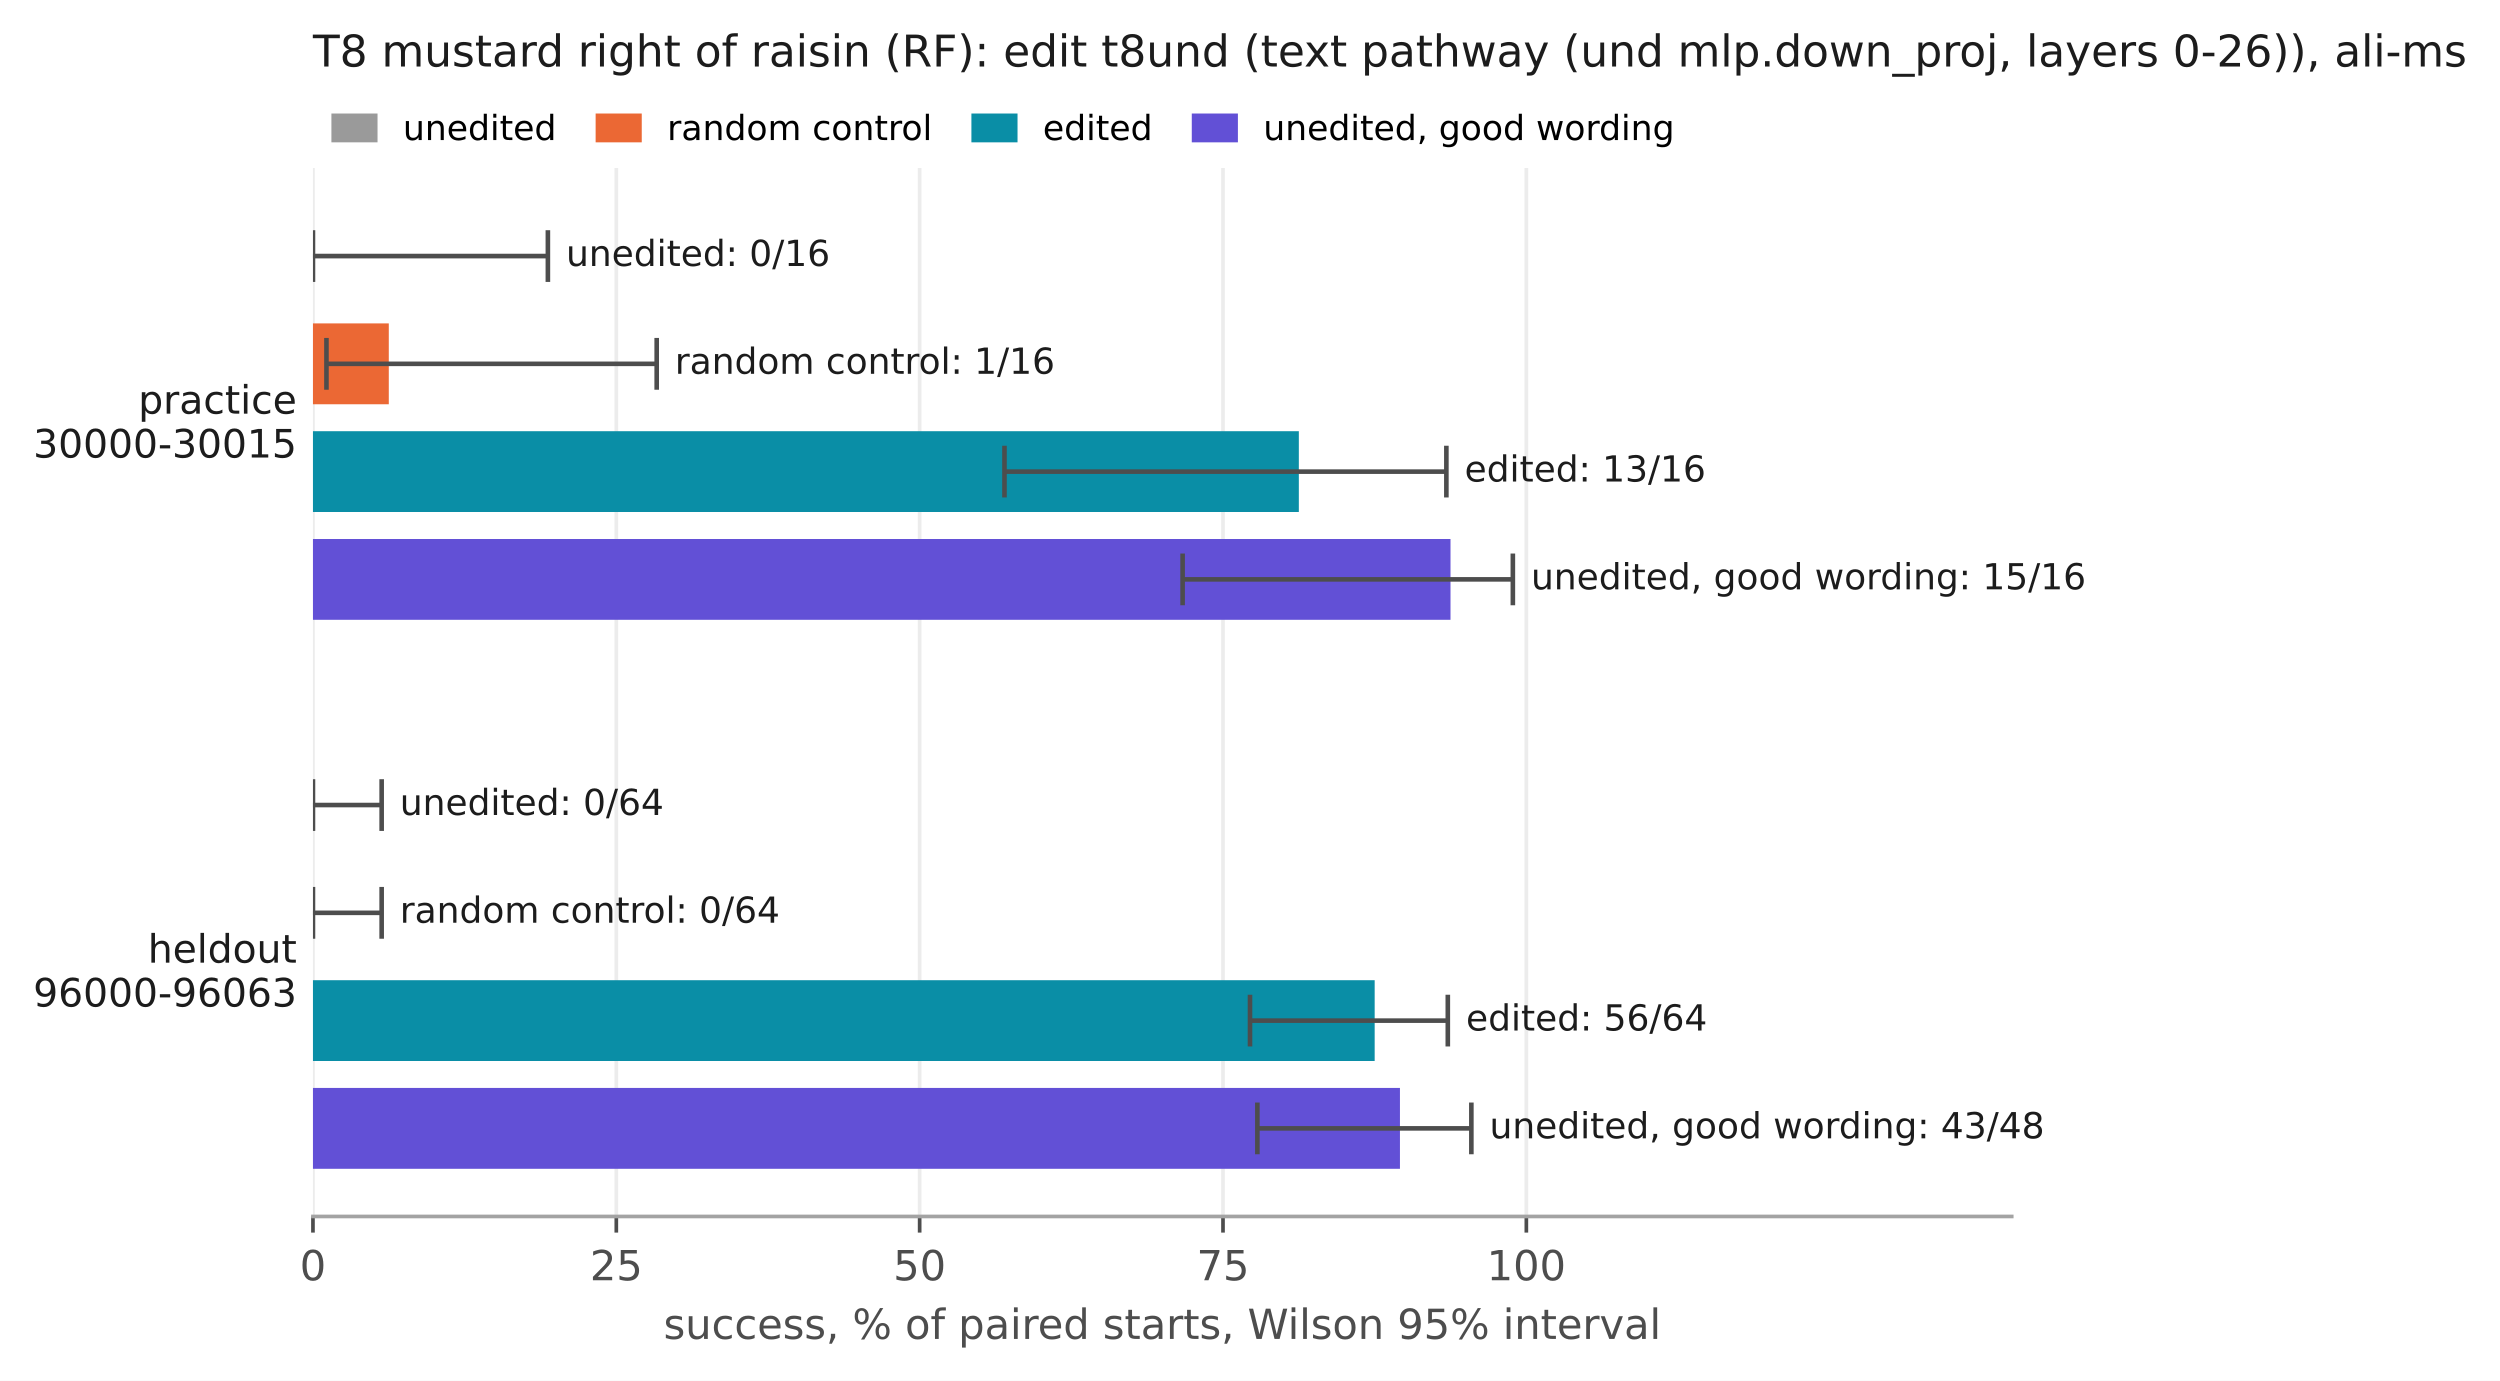
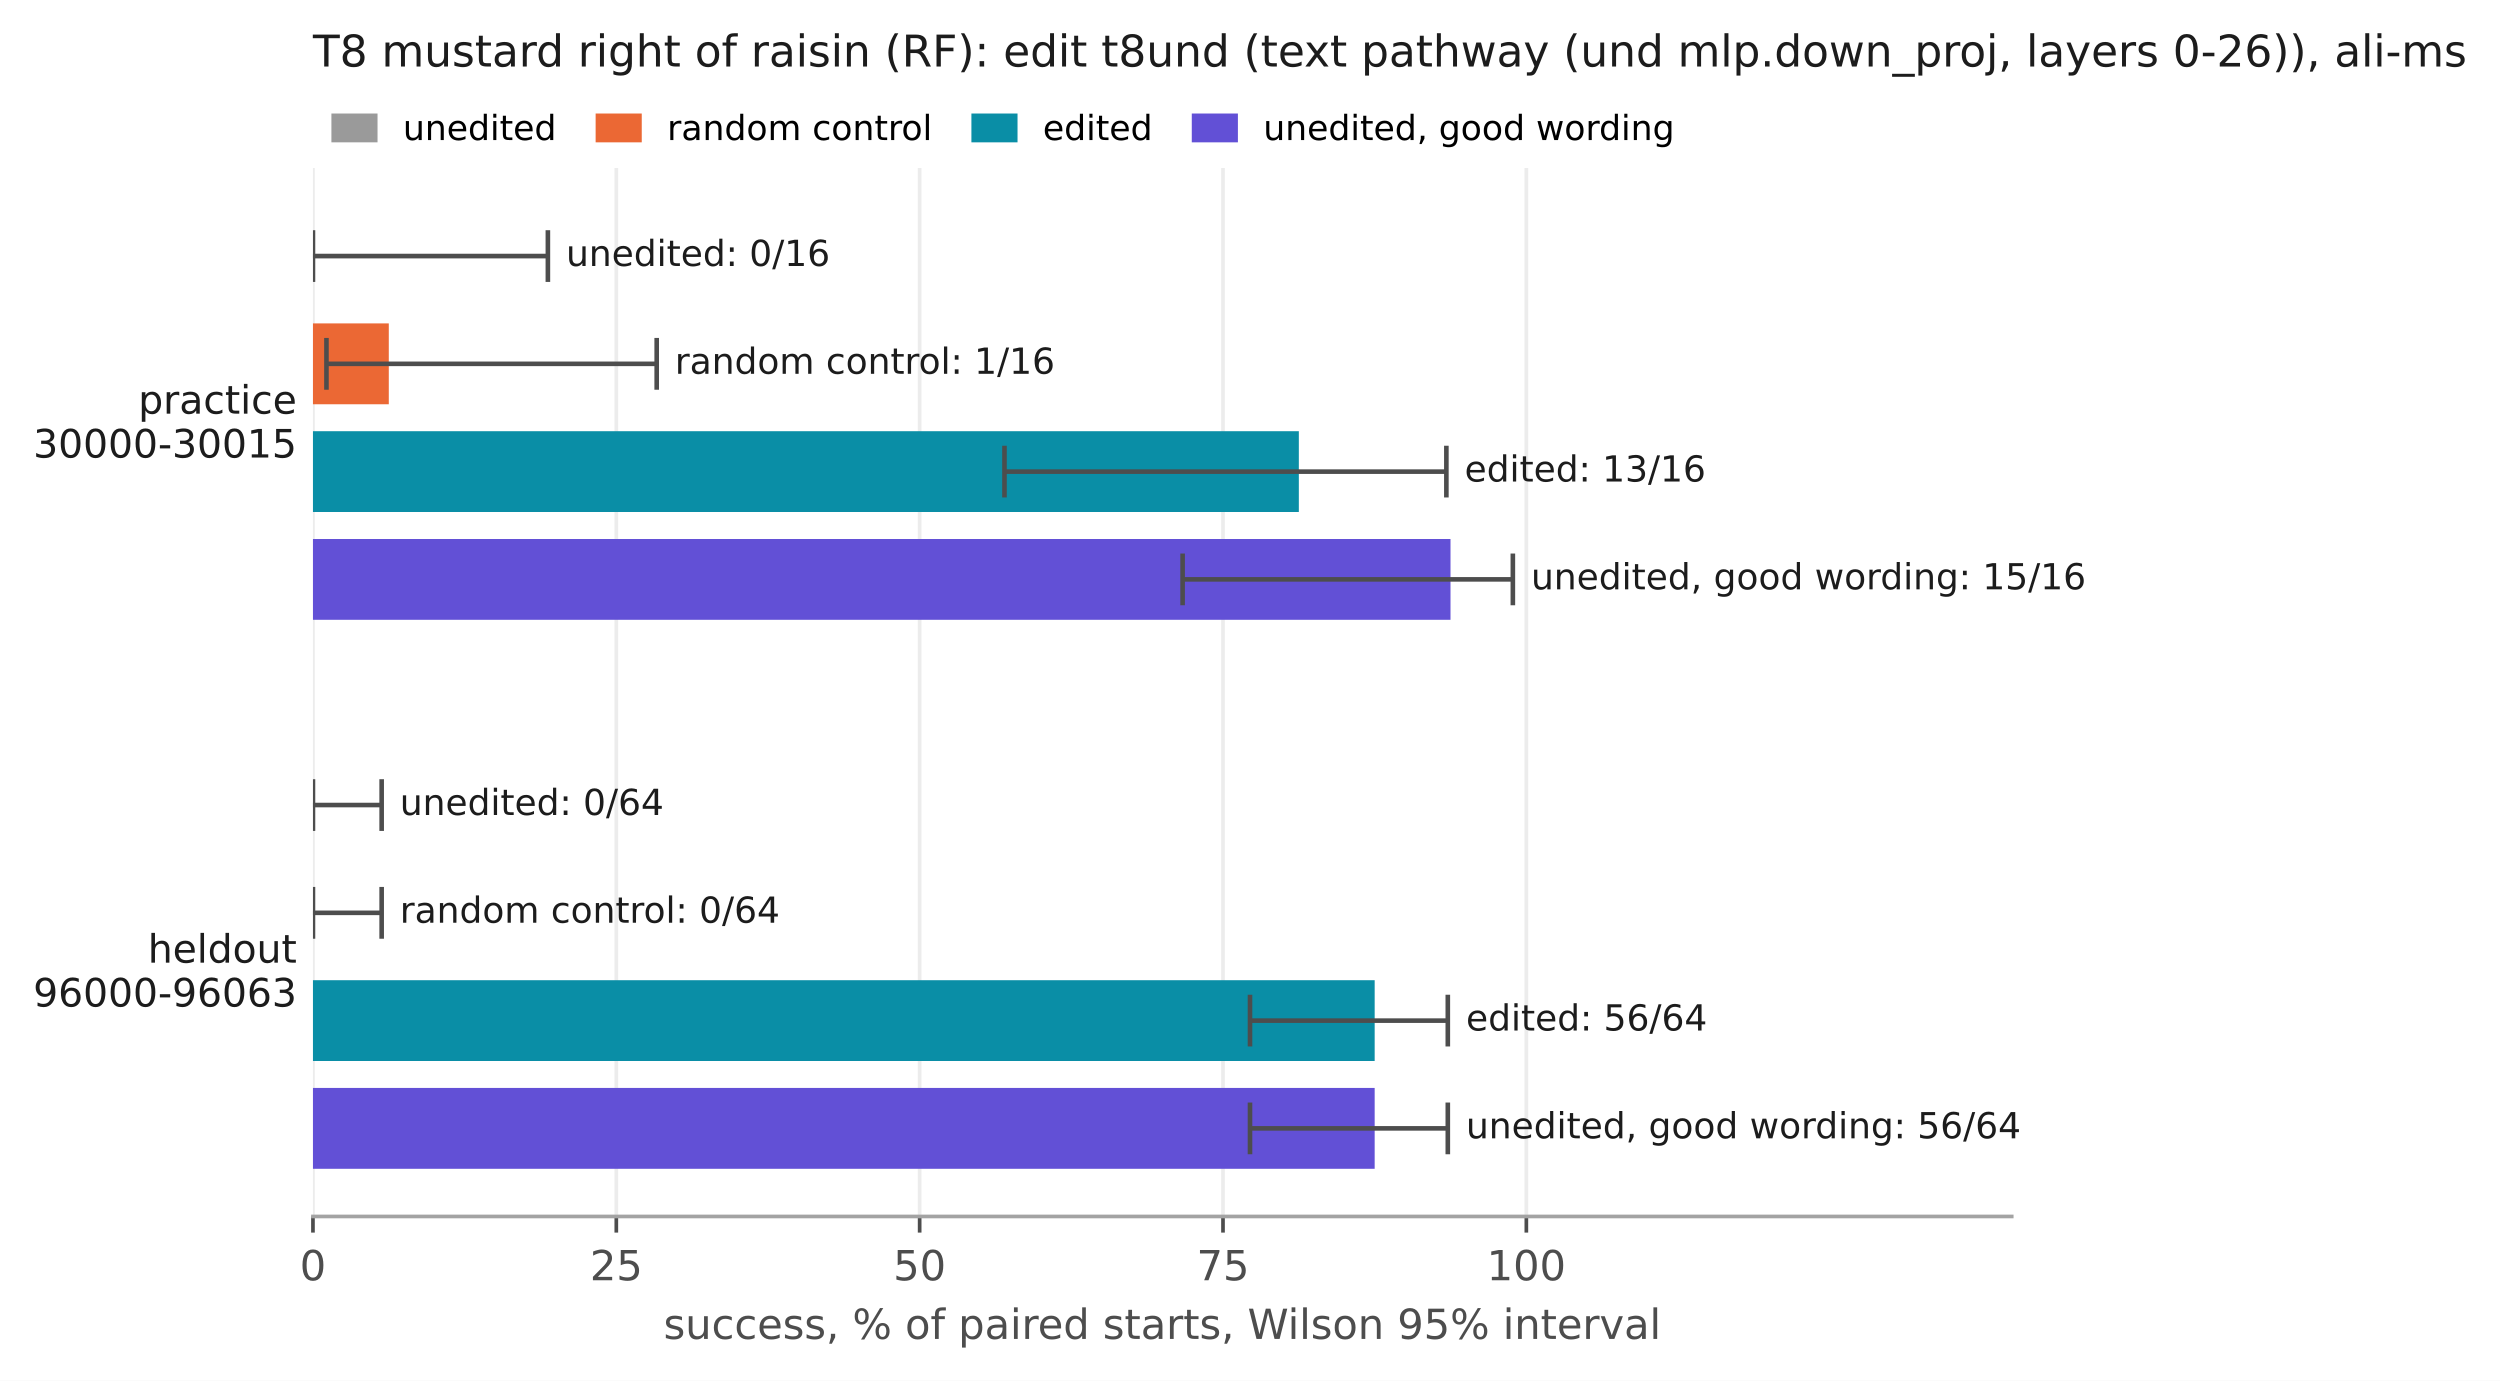
<svg xmlns="http://www.w3.org/2000/svg" xmlns:xlink="http://www.w3.org/1999/xlink" width="541.989pt" height="299.343pt" viewBox="0 0 541.989 299.343" version="1.1">
  <defs>
    <style type="text/css">*{stroke-linejoin: round; stroke-linecap: butt}</style>
  </defs>
  <g id="figure_1">
    <g id="patch_1">
      <path d="M 0 299.343  L 541.989 299.343  L 541.989 -0  L 0 -0  z " style="fill: #ffffff" />
    </g>
    <g id="axes_1">
      <g id="patch_2">
        <path d="M 67.848 263.723  L 436.128 263.723  L 436.128 36.419  L 67.848 36.419  z " style="fill: #ffffff" />
      </g>
      <g id="matplotlib.axis_1">
        <g id="xtick_1">
          <g id="line2d_1">
-             <path d="M 67.848 263.723  L 67.848 36.419  " clip-path="url(#p3dbffe7023)" style="fill: none; stroke: #ececec; stroke-width: 0.8; stroke-linecap: square" />
+             <path d="M 67.848 263.723  L 67.848 36.419  " clip-path="url(#p82fac65e1d)" style="fill: none; stroke: #ececec; stroke-width: 0.8; stroke-linecap: square" />
          </g>
          <g id="line2d_2">
            <defs>
-               <path id="m8b4e5c4370" d="M 0 0  L 0 3.5  " style="stroke: #4d4d4d; stroke-width: 0.8" />
+               <path id="m8c1d1a413c" d="M 0 0  L 0 3.5  " style="stroke: #4d4d4d; stroke-width: 0.8" />
            </defs>
            <g>
-               <use xlink:href="#m8b4e5c4370" x="67.848" y="263.723" style="fill: #4d4d4d; stroke: #4d4d4d; stroke-width: 0.8" />
+               <use xlink:href="#m8c1d1a413c" x="67.848" y="263.723" style="fill: #4d4d4d; stroke: #4d4d4d; stroke-width: 0.8" />
            </g>
          </g>
          <g id="text_1">
            <text style="font-size: 9px; font-family: 'DejaVu Sans'; text-anchor: middle; fill: #4d4d4d" x="67.848" y="277.561" transform="rotate(-0 67.84789 277.5611)">0</text>
          </g>
        </g>
        <g id="xtick_2">
          <g id="line2d_3">
-             <path d="M 133.612 263.723  L 133.612 36.419  " clip-path="url(#p3dbffe7023)" style="fill: none; stroke: #ececec; stroke-width: 0.8; stroke-linecap: square" />
+             <path d="M 133.612 263.723  L 133.612 36.419  " clip-path="url(#p82fac65e1d)" style="fill: none; stroke: #ececec; stroke-width: 0.8; stroke-linecap: square" />
          </g>
          <g id="line2d_4">
            <g>
-               <use xlink:href="#m8b4e5c4370" x="133.612" y="263.723" style="fill: #4d4d4d; stroke: #4d4d4d; stroke-width: 0.8" />
+               <use xlink:href="#m8c1d1a413c" x="133.612" y="263.723" style="fill: #4d4d4d; stroke: #4d4d4d; stroke-width: 0.8" />
            </g>
          </g>
          <g id="text_2">
            <text style="font-size: 9px; font-family: 'DejaVu Sans'; text-anchor: middle; fill: #4d4d4d" x="133.612" y="277.561" transform="rotate(-0 133.6122 277.5611)">25</text>
          </g>
        </g>
        <g id="xtick_3">
          <g id="line2d_5">
-             <path d="M 199.376 263.723  L 199.376 36.419  " clip-path="url(#p3dbffe7023)" style="fill: none; stroke: #ececec; stroke-width: 0.8; stroke-linecap: square" />
+             <path d="M 199.376 263.723  L 199.376 36.419  " clip-path="url(#p82fac65e1d)" style="fill: none; stroke: #ececec; stroke-width: 0.8; stroke-linecap: square" />
          </g>
          <g id="line2d_6">
            <g>
-               <use xlink:href="#m8b4e5c4370" x="199.376" y="263.723" style="fill: #4d4d4d; stroke: #4d4d4d; stroke-width: 0.8" />
+               <use xlink:href="#m8c1d1a413c" x="199.376" y="263.723" style="fill: #4d4d4d; stroke: #4d4d4d; stroke-width: 0.8" />
            </g>
          </g>
          <g id="text_3">
            <text style="font-size: 9px; font-family: 'DejaVu Sans'; text-anchor: middle; fill: #4d4d4d" x="199.376" y="277.561" transform="rotate(-0 199.3765 277.5611)">50</text>
          </g>
        </g>
        <g id="xtick_4">
          <g id="line2d_7">
-             <path d="M 265.141 263.723  L 265.141 36.419  " clip-path="url(#p3dbffe7023)" style="fill: none; stroke: #ececec; stroke-width: 0.8; stroke-linecap: square" />
+             <path d="M 265.141 263.723  L 265.141 36.419  " clip-path="url(#p82fac65e1d)" style="fill: none; stroke: #ececec; stroke-width: 0.8; stroke-linecap: square" />
          </g>
          <g id="line2d_8">
            <g>
-               <use xlink:href="#m8b4e5c4370" x="265.141" y="263.723" style="fill: #4d4d4d; stroke: #4d4d4d; stroke-width: 0.8" />
+               <use xlink:href="#m8c1d1a413c" x="265.141" y="263.723" style="fill: #4d4d4d; stroke: #4d4d4d; stroke-width: 0.8" />
            </g>
          </g>
          <g id="text_4">
            <text style="font-size: 9px; font-family: 'DejaVu Sans'; text-anchor: middle; fill: #4d4d4d" x="265.141" y="277.561" transform="rotate(-0 265.1407 277.5611)">75</text>
          </g>
        </g>
        <g id="xtick_5">
          <g id="line2d_9">
-             <path d="M 330.905 263.723  L 330.905 36.419  " clip-path="url(#p3dbffe7023)" style="fill: none; stroke: #ececec; stroke-width: 0.8; stroke-linecap: square" />
+             <path d="M 330.905 263.723  L 330.905 36.419  " clip-path="url(#p82fac65e1d)" style="fill: none; stroke: #ececec; stroke-width: 0.8; stroke-linecap: square" />
          </g>
          <g id="line2d_10">
            <g>
-               <use xlink:href="#m8b4e5c4370" x="330.905" y="263.723" style="fill: #4d4d4d; stroke: #4d4d4d; stroke-width: 0.8" />
+               <use xlink:href="#m8c1d1a413c" x="330.905" y="263.723" style="fill: #4d4d4d; stroke: #4d4d4d; stroke-width: 0.8" />
            </g>
          </g>
          <g id="text_5">
            <text style="font-size: 9px; font-family: 'DejaVu Sans'; text-anchor: middle; fill: #4d4d4d" x="330.905" y="277.561" transform="rotate(-0 330.905 277.5611)">100</text>
          </g>
        </g>
        <g id="text_6">
          <text style="font-size: 9px; font-family: 'DejaVu Sans'; text-anchor: middle; fill: #4d4d4d" x="251.988" y="290.271" transform="rotate(-0 251.9879 290.2714)">success, % of paired starts, Wilson 95% interval</text>
        </g>
      </g>
      <g id="matplotlib.axis_2">
        <g id="ytick_1">
          <g id="line2d_11" />
          <g id="text_7">
            <text style="font-size: 8.5px; font-family: 'DejaVu Sans'; fill: #1c1c1c" transform="translate(32.0532 208.696)">heldout</text>
            <text style="font-size: 8.5px; font-family: 'DejaVu Sans'; fill: #1c1c1c" transform="translate(7.2 218.2142)">96000-96063</text>
          </g>
        </g>
        <g id="ytick_2">
          <g id="line2d_12" />
          <g id="text_8">
            <text style="font-size: 8.5px; font-family: 'DejaVu Sans'; fill: #1c1c1c" transform="translate(29.97734 89.67725)">practice</text>
            <text style="font-size: 8.5px; font-family: 'DejaVu Sans'; fill: #1c1c1c" transform="translate(7.2 99.19539)">30000-30015</text>
          </g>
        </g>
      </g>
      <g id="patch_3">
-         <path d="M 67.848 253.391  L 303.503 253.391  L 303.503 235.866  L 67.848 235.866  z " clip-path="url(#p3dbffe7023)" style="fill: #6250d6" />
+         <path d="M 67.848 253.391  L 298.023 253.391  L 298.023 235.866  L 67.848 235.866  z " clip-path="url(#p82fac65e1d)" style="fill: #6250d6" />
      </g>
      <g id="patch_4">
-         <path d="M 67.848 230.025  L 298.023 230.025  L 298.023 212.501  L 67.848 212.501  z " clip-path="url(#p3dbffe7023)" style="fill: #0a8ea6" />
+         <path d="M 67.848 230.025  L 298.023 230.025  L 298.023 212.501  L 67.848 212.501  z " clip-path="url(#p82fac65e1d)" style="fill: #0a8ea6" />
      </g>
      <g id="patch_5">
-         <path d="M 67.848 206.659  L 67.848 206.659  L 67.848 189.135  L 67.848 189.135  z " clip-path="url(#p3dbffe7023)" style="fill: #eb6834" />
+         <path d="M 67.848 206.659  L 67.848 206.659  L 67.848 189.135  L 67.848 189.135  z " clip-path="url(#p82fac65e1d)" style="fill: #eb6834" />
      </g>
      <g id="patch_6">
-         <path d="M 67.848 183.294  L 67.848 183.294  L 67.848 165.769  L 67.848 165.769  z " clip-path="url(#p3dbffe7023)" style="fill: #9a9a9a" />
+         <path d="M 67.848 183.294  L 67.848 183.294  L 67.848 165.769  L 67.848 165.769  z " clip-path="url(#p82fac65e1d)" style="fill: #9a9a9a" />
      </g>
      <g id="patch_7">
-         <path d="M 67.848 134.372  L 314.464 134.372  L 314.464 116.847  L 67.848 116.847  z " clip-path="url(#p3dbffe7023)" style="fill: #6250d6" />
+         <path d="M 67.848 134.372  L 314.464 134.372  L 314.464 116.847  L 67.848 116.847  z " clip-path="url(#p82fac65e1d)" style="fill: #6250d6" />
      </g>
      <g id="patch_8">
-         <path d="M 67.848 111.006  L 281.582 111.006  L 281.582 93.482  L 67.848 93.482  z " clip-path="url(#p3dbffe7023)" style="fill: #0a8ea6" />
+         <path d="M 67.848 111.006  L 281.582 111.006  L 281.582 93.482  L 67.848 93.482  z " clip-path="url(#p82fac65e1d)" style="fill: #0a8ea6" />
      </g>
      <g id="patch_9">
-         <path d="M 67.848 87.64  L 84.289 87.64  L 84.289 70.116  L 67.848 70.116  z " clip-path="url(#p3dbffe7023)" style="fill: #eb6834" />
+         <path d="M 67.848 87.64  L 84.289 87.64  L 84.289 70.116  L 67.848 70.116  z " clip-path="url(#p82fac65e1d)" style="fill: #eb6834" />
      </g>
      <g id="patch_10">
-         <path d="M 67.848 64.275  L 67.848 64.275  L 67.848 46.751  L 67.848 46.751  z " clip-path="url(#p3dbffe7023)" style="fill: #9a9a9a" />
+         <path d="M 67.848 64.275  L 67.848 64.275  L 67.848 46.751  L 67.848 46.751  z " clip-path="url(#p82fac65e1d)" style="fill: #9a9a9a" />
      </g>
      <g id="patch_11">
        <path d="M 67.848 263.723  L 436.128 263.723  " style="fill: none; stroke: #a3a3a3; stroke-width: 0.8; stroke-linejoin: miter; stroke-linecap: square" />
      </g>
      <g id="line2d_13">
-         <path d="M 272.592 244.628  L 318.983 244.628  " clip-path="url(#p3dbffe7023)" style="fill: none; stroke: #4d4d4d" />
+         <path d="M 270.995 244.628  L 313.879 244.628  " clip-path="url(#p82fac65e1d)" style="fill: none; stroke: #4d4d4d" />
      </g>
      <g id="line2d_14">
-         <path d="M 272.592 249.74  L 272.592 239.517  " clip-path="url(#p3dbffe7023)" style="fill: none; stroke: #4d4d4d; stroke-linecap: square" />
+         <path d="M 270.995 249.74  L 270.995 239.517  " clip-path="url(#p82fac65e1d)" style="fill: none; stroke: #4d4d4d; stroke-linecap: square" />
      </g>
      <g id="line2d_15">
-         <path d="M 318.983 249.74  L 318.983 239.517  " clip-path="url(#p3dbffe7023)" style="fill: none; stroke: #4d4d4d; stroke-linecap: square" />
+         <path d="M 313.879 249.74  L 313.879 239.517  " clip-path="url(#p82fac65e1d)" style="fill: none; stroke: #4d4d4d; stroke-linecap: square" />
      </g>
      <g id="text_9">
-         <text style="font-size: 7.8px; font-family: 'DejaVu Sans'; text-anchor: start; fill: #1c1c1c" x="322.929" y="246.781" transform="rotate(-0 322.9287 246.7807)">unedited, good wording: 43/48</text>
+         <text style="font-size: 7.8px; font-family: 'DejaVu Sans'; text-anchor: start; fill: #1c1c1c" x="317.825" y="246.781" transform="rotate(-0 317.8252 246.7807)">unedited, good wording: 56/64</text>
      </g>
      <g id="line2d_16">
-         <path d="M 270.995 221.263  L 313.879 221.263  " clip-path="url(#p3dbffe7023)" style="fill: none; stroke: #4d4d4d" />
+         <path d="M 270.995 221.263  L 313.879 221.263  " clip-path="url(#p82fac65e1d)" style="fill: none; stroke: #4d4d4d" />
      </g>
      <g id="line2d_17">
-         <path d="M 270.995 226.374  L 270.995 216.152  " clip-path="url(#p3dbffe7023)" style="fill: none; stroke: #4d4d4d; stroke-linecap: square" />
+         <path d="M 270.995 226.374  L 270.995 216.152  " clip-path="url(#p82fac65e1d)" style="fill: none; stroke: #4d4d4d; stroke-linecap: square" />
      </g>
      <g id="line2d_18">
-         <path d="M 313.879 226.374  L 313.879 216.152  " clip-path="url(#p3dbffe7023)" style="fill: none; stroke: #4d4d4d; stroke-linecap: square" />
+         <path d="M 313.879 226.374  L 313.879 216.152  " clip-path="url(#p82fac65e1d)" style="fill: none; stroke: #4d4d4d; stroke-linecap: square" />
      </g>
      <g id="text_10">
        <text style="font-size: 7.8px; font-family: 'DejaVu Sans'; text-anchor: start; fill: #1c1c1c" x="317.825" y="223.415" transform="rotate(-0 317.8252 223.4151)">edited: 56/64</text>
      </g>
      <g id="line2d_19">
-         <path d="M 67.848 197.897  L 82.743 197.897  " clip-path="url(#p3dbffe7023)" style="fill: none; stroke: #4d4d4d" />
+         <path d="M 67.848 197.897  L 82.743 197.897  " clip-path="url(#p82fac65e1d)" style="fill: none; stroke: #4d4d4d" />
      </g>
      <g id="line2d_20">
-         <path d="M 67.848 203.008  L 67.848 192.786  " clip-path="url(#p3dbffe7023)" style="fill: none; stroke: #4d4d4d; stroke-linecap: square" />
+         <path d="M 67.848 203.008  L 67.848 192.786  " clip-path="url(#p82fac65e1d)" style="fill: none; stroke: #4d4d4d; stroke-linecap: square" />
      </g>
      <g id="line2d_21">
-         <path d="M 82.743 203.008  L 82.743 192.786  " clip-path="url(#p3dbffe7023)" style="fill: none; stroke: #4d4d4d; stroke-linecap: square" />
+         <path d="M 82.743 203.008  L 82.743 192.786  " clip-path="url(#p82fac65e1d)" style="fill: none; stroke: #4d4d4d; stroke-linecap: square" />
      </g>
      <g id="text_11">
        <text style="font-size: 7.8px; font-family: 'DejaVu Sans'; text-anchor: start; fill: #1c1c1c" x="86.689" y="200.049" transform="rotate(-0 86.68911 200.0494)">random control: 0/64</text>
      </g>
      <g id="line2d_22">
-         <path d="M 67.848 174.531  L 82.743 174.531  " clip-path="url(#p3dbffe7023)" style="fill: none; stroke: #4d4d4d" />
+         <path d="M 67.848 174.531  L 82.743 174.531  " clip-path="url(#p82fac65e1d)" style="fill: none; stroke: #4d4d4d" />
      </g>
      <g id="line2d_23">
-         <path d="M 67.848 179.643  L 67.848 169.42  " clip-path="url(#p3dbffe7023)" style="fill: none; stroke: #4d4d4d; stroke-linecap: square" />
+         <path d="M 67.848 179.643  L 67.848 169.42  " clip-path="url(#p82fac65e1d)" style="fill: none; stroke: #4d4d4d; stroke-linecap: square" />
      </g>
      <g id="line2d_24">
-         <path d="M 82.743 179.643  L 82.743 169.42  " clip-path="url(#p3dbffe7023)" style="fill: none; stroke: #4d4d4d; stroke-linecap: square" />
+         <path d="M 82.743 179.643  L 82.743 169.42  " clip-path="url(#p82fac65e1d)" style="fill: none; stroke: #4d4d4d; stroke-linecap: square" />
      </g>
      <g id="text_12">
        <text style="font-size: 7.8px; font-family: 'DejaVu Sans'; text-anchor: start; fill: #1c1c1c" x="86.689" y="176.684" transform="rotate(-0 86.68911 176.6837)">unedited: 0/64</text>
      </g>
      <g id="line2d_25">
-         <path d="M 256.384 125.61  L 327.98 125.61  " clip-path="url(#p3dbffe7023)" style="fill: none; stroke: #4d4d4d" />
+         <path d="M 256.384 125.61  L 327.98 125.61  " clip-path="url(#p82fac65e1d)" style="fill: none; stroke: #4d4d4d" />
      </g>
      <g id="line2d_26">
-         <path d="M 256.384 130.721  L 256.384 120.498  " clip-path="url(#p3dbffe7023)" style="fill: none; stroke: #4d4d4d; stroke-linecap: square" />
+         <path d="M 256.384 130.721  L 256.384 120.498  " clip-path="url(#p82fac65e1d)" style="fill: none; stroke: #4d4d4d; stroke-linecap: square" />
      </g>
      <g id="line2d_27">
-         <path d="M 327.98 130.721  L 327.98 120.498  " clip-path="url(#p3dbffe7023)" style="fill: none; stroke: #4d4d4d; stroke-linecap: square" />
+         <path d="M 327.98 130.721  L 327.98 120.498  " clip-path="url(#p82fac65e1d)" style="fill: none; stroke: #4d4d4d; stroke-linecap: square" />
      </g>
      <g id="text_13">
        <text style="font-size: 7.8px; font-family: 'DejaVu Sans'; text-anchor: start; fill: #1c1c1c" x="331.926" y="127.762" transform="rotate(-0 331.9259 127.7619)">unedited, good wording: 15/16</text>
      </g>
      <g id="line2d_28">
-         <path d="M 217.767 102.244  L 313.565 102.244  " clip-path="url(#p3dbffe7023)" style="fill: none; stroke: #4d4d4d" />
+         <path d="M 217.767 102.244  L 313.565 102.244  " clip-path="url(#p82fac65e1d)" style="fill: none; stroke: #4d4d4d" />
      </g>
      <g id="line2d_29">
-         <path d="M 217.767 107.355  L 217.767 97.133  " clip-path="url(#p3dbffe7023)" style="fill: none; stroke: #4d4d4d; stroke-linecap: square" />
+         <path d="M 217.767 107.355  L 217.767 97.133  " clip-path="url(#p82fac65e1d)" style="fill: none; stroke: #4d4d4d; stroke-linecap: square" />
      </g>
      <g id="line2d_30">
-         <path d="M 313.565 107.355  L 313.565 97.133  " clip-path="url(#p3dbffe7023)" style="fill: none; stroke: #4d4d4d; stroke-linecap: square" />
+         <path d="M 313.565 107.355  L 313.565 97.133  " clip-path="url(#p82fac65e1d)" style="fill: none; stroke: #4d4d4d; stroke-linecap: square" />
      </g>
      <g id="text_14">
        <text style="font-size: 7.8px; font-family: 'DejaVu Sans'; text-anchor: start; fill: #1c1c1c" x="317.511" y="104.396" transform="rotate(-0 317.5112 104.3963)">edited: 13/16</text>
      </g>
      <g id="line2d_31">
-         <path d="M 70.773 78.878  L 142.369 78.878  " clip-path="url(#p3dbffe7023)" style="fill: none; stroke: #4d4d4d" />
+         <path d="M 70.773 78.878  L 142.369 78.878  " clip-path="url(#p82fac65e1d)" style="fill: none; stroke: #4d4d4d" />
      </g>
      <g id="line2d_32">
-         <path d="M 70.773 83.99  L 70.773 73.767  " clip-path="url(#p3dbffe7023)" style="fill: none; stroke: #4d4d4d; stroke-linecap: square" />
+         <path d="M 70.773 83.99  L 70.773 73.767  " clip-path="url(#p82fac65e1d)" style="fill: none; stroke: #4d4d4d; stroke-linecap: square" />
      </g>
      <g id="line2d_33">
-         <path d="M 142.369 83.99  L 142.369 73.767  " clip-path="url(#p3dbffe7023)" style="fill: none; stroke: #4d4d4d; stroke-linecap: square" />
+         <path d="M 142.369 83.99  L 142.369 73.767  " clip-path="url(#p82fac65e1d)" style="fill: none; stroke: #4d4d4d; stroke-linecap: square" />
      </g>
      <g id="text_15">
        <text style="font-size: 7.8px; font-family: 'DejaVu Sans'; text-anchor: start; fill: #1c1c1c" x="146.315" y="81.031" transform="rotate(-0 146.3145 81.0306)">random control: 1/16</text>
      </g>
      <g id="line2d_34">
-         <path d="M 67.848 55.513  L 118.778 55.513  " clip-path="url(#p3dbffe7023)" style="fill: none; stroke: #4d4d4d" />
+         <path d="M 67.848 55.513  L 118.778 55.513  " clip-path="url(#p82fac65e1d)" style="fill: none; stroke: #4d4d4d" />
      </g>
      <g id="line2d_35">
-         <path d="M 67.848 60.624  L 67.848 50.401  " clip-path="url(#p3dbffe7023)" style="fill: none; stroke: #4d4d4d; stroke-linecap: square" />
+         <path d="M 67.848 60.624  L 67.848 50.401  " clip-path="url(#p82fac65e1d)" style="fill: none; stroke: #4d4d4d; stroke-linecap: square" />
      </g>
      <g id="line2d_36">
-         <path d="M 118.778 60.624  L 118.778 50.401  " clip-path="url(#p3dbffe7023)" style="fill: none; stroke: #4d4d4d; stroke-linecap: square" />
+         <path d="M 118.778 60.624  L 118.778 50.401  " clip-path="url(#p82fac65e1d)" style="fill: none; stroke: #4d4d4d; stroke-linecap: square" />
      </g>
      <g id="text_16">
        <text style="font-size: 7.8px; font-family: 'DejaVu Sans'; text-anchor: start; fill: #1c1c1c" x="122.724" y="57.665" transform="rotate(-0 122.7236 57.66495)">unedited: 0/16</text>
      </g>
      <g id="text_17">
        <text style="font-size: 9.5px; font-family: 'DejaVu Sans'; text-anchor: start; fill: #1c1c1c" x="67.848" y="14.419" transform="rotate(-0 67.84789 14.41852)">T8 mustard right of raisin (RF): edit t8und (text pathway (und mlp.down_proj, layers 0-26)), ali-ms</text>
      </g>
      <g id="legend_1">
        <g id="patch_12">
          <path d="M 72.348 30.359  L 81.348 30.359  L 81.348 25.109  L 72.348 25.109  z " style="fill: #9a9a9a; stroke: #9a9a9a; stroke-linejoin: miter" />
        </g>
        <g id="text_18">
          <text style="font-size: 7.5px; font-family: 'DejaVu Sans'; text-anchor: start" x="87.348" y="30.359" transform="rotate(-0 87.34789 30.35875)">unedited</text>
        </g>
        <g id="patch_13">
          <path d="M 129.63 30.359  L 138.63 30.359  L 138.63 25.109  L 129.63 25.109  z " style="fill: #eb6834; stroke: #eb6834; stroke-linejoin: miter" />
        </g>
        <g id="text_19">
          <text style="font-size: 7.5px; font-family: 'DejaVu Sans'; text-anchor: start" x="144.63" y="30.359" transform="rotate(-0 144.6303 30.35875)">random control</text>
        </g>
        <g id="patch_14">
          <path d="M 211.096 30.359  L 220.096 30.359  L 220.096 25.109  L 211.096 25.109  z " style="fill: #0a8ea6; stroke: #0a8ea6; stroke-linejoin: miter" />
        </g>
        <g id="text_20">
          <text style="font-size: 7.5px; font-family: 'DejaVu Sans'; text-anchor: start" x="226.096" y="30.359" transform="rotate(-0 226.0955 30.35875)">edited</text>
        </g>
        <g id="patch_15">
          <path d="M 258.872 30.359  L 267.872 30.359  L 267.872 25.109  L 258.872 25.109  z " style="fill: #6250d6; stroke: #6250d6; stroke-linejoin: miter" />
        </g>
        <g id="text_21">
          <text style="font-size: 7.5px; font-family: 'DejaVu Sans'; text-anchor: start" x="273.872" y="30.359" transform="rotate(-0 273.8717 30.35875)">unedited, good wording</text>
        </g>
      </g>
    </g>
  </g>
  <defs>
-     <clipPath id="p3dbffe7023">
+     <clipPath id="p82fac65e1d">
      <rect x="67.848" y="36.419" width="368.28" height="227.304" />
    </clipPath>
  </defs>
</svg>
